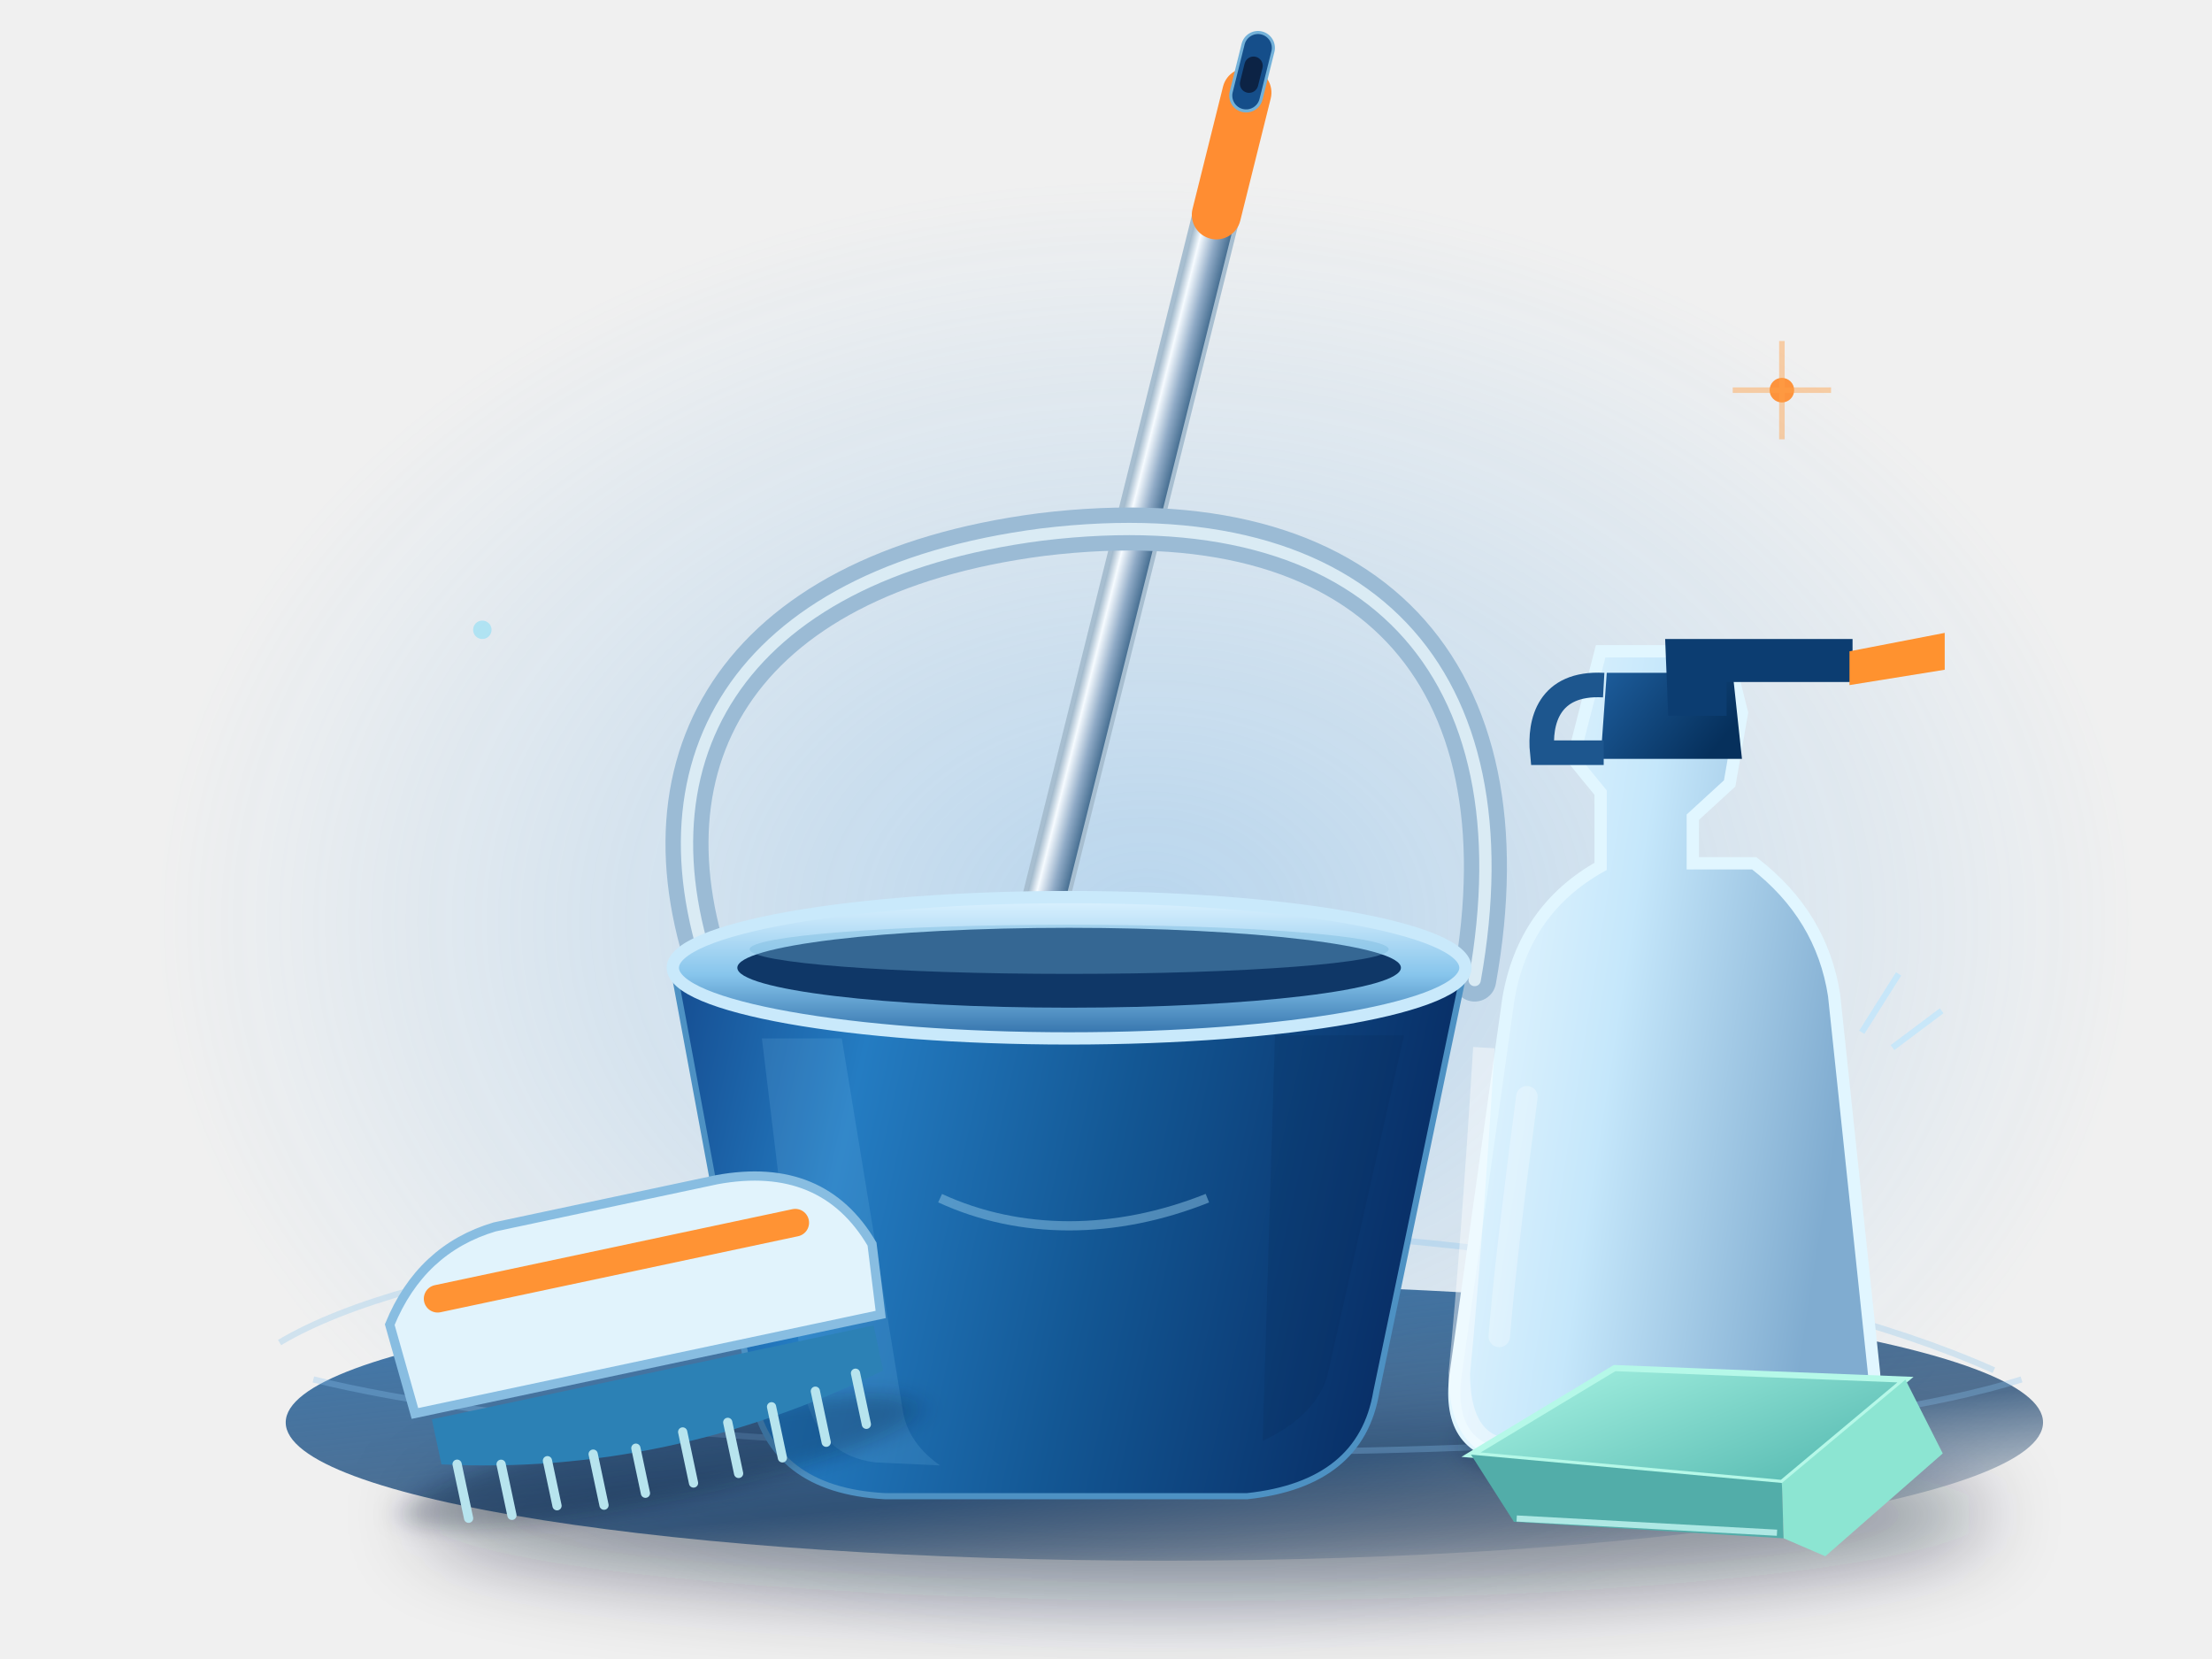
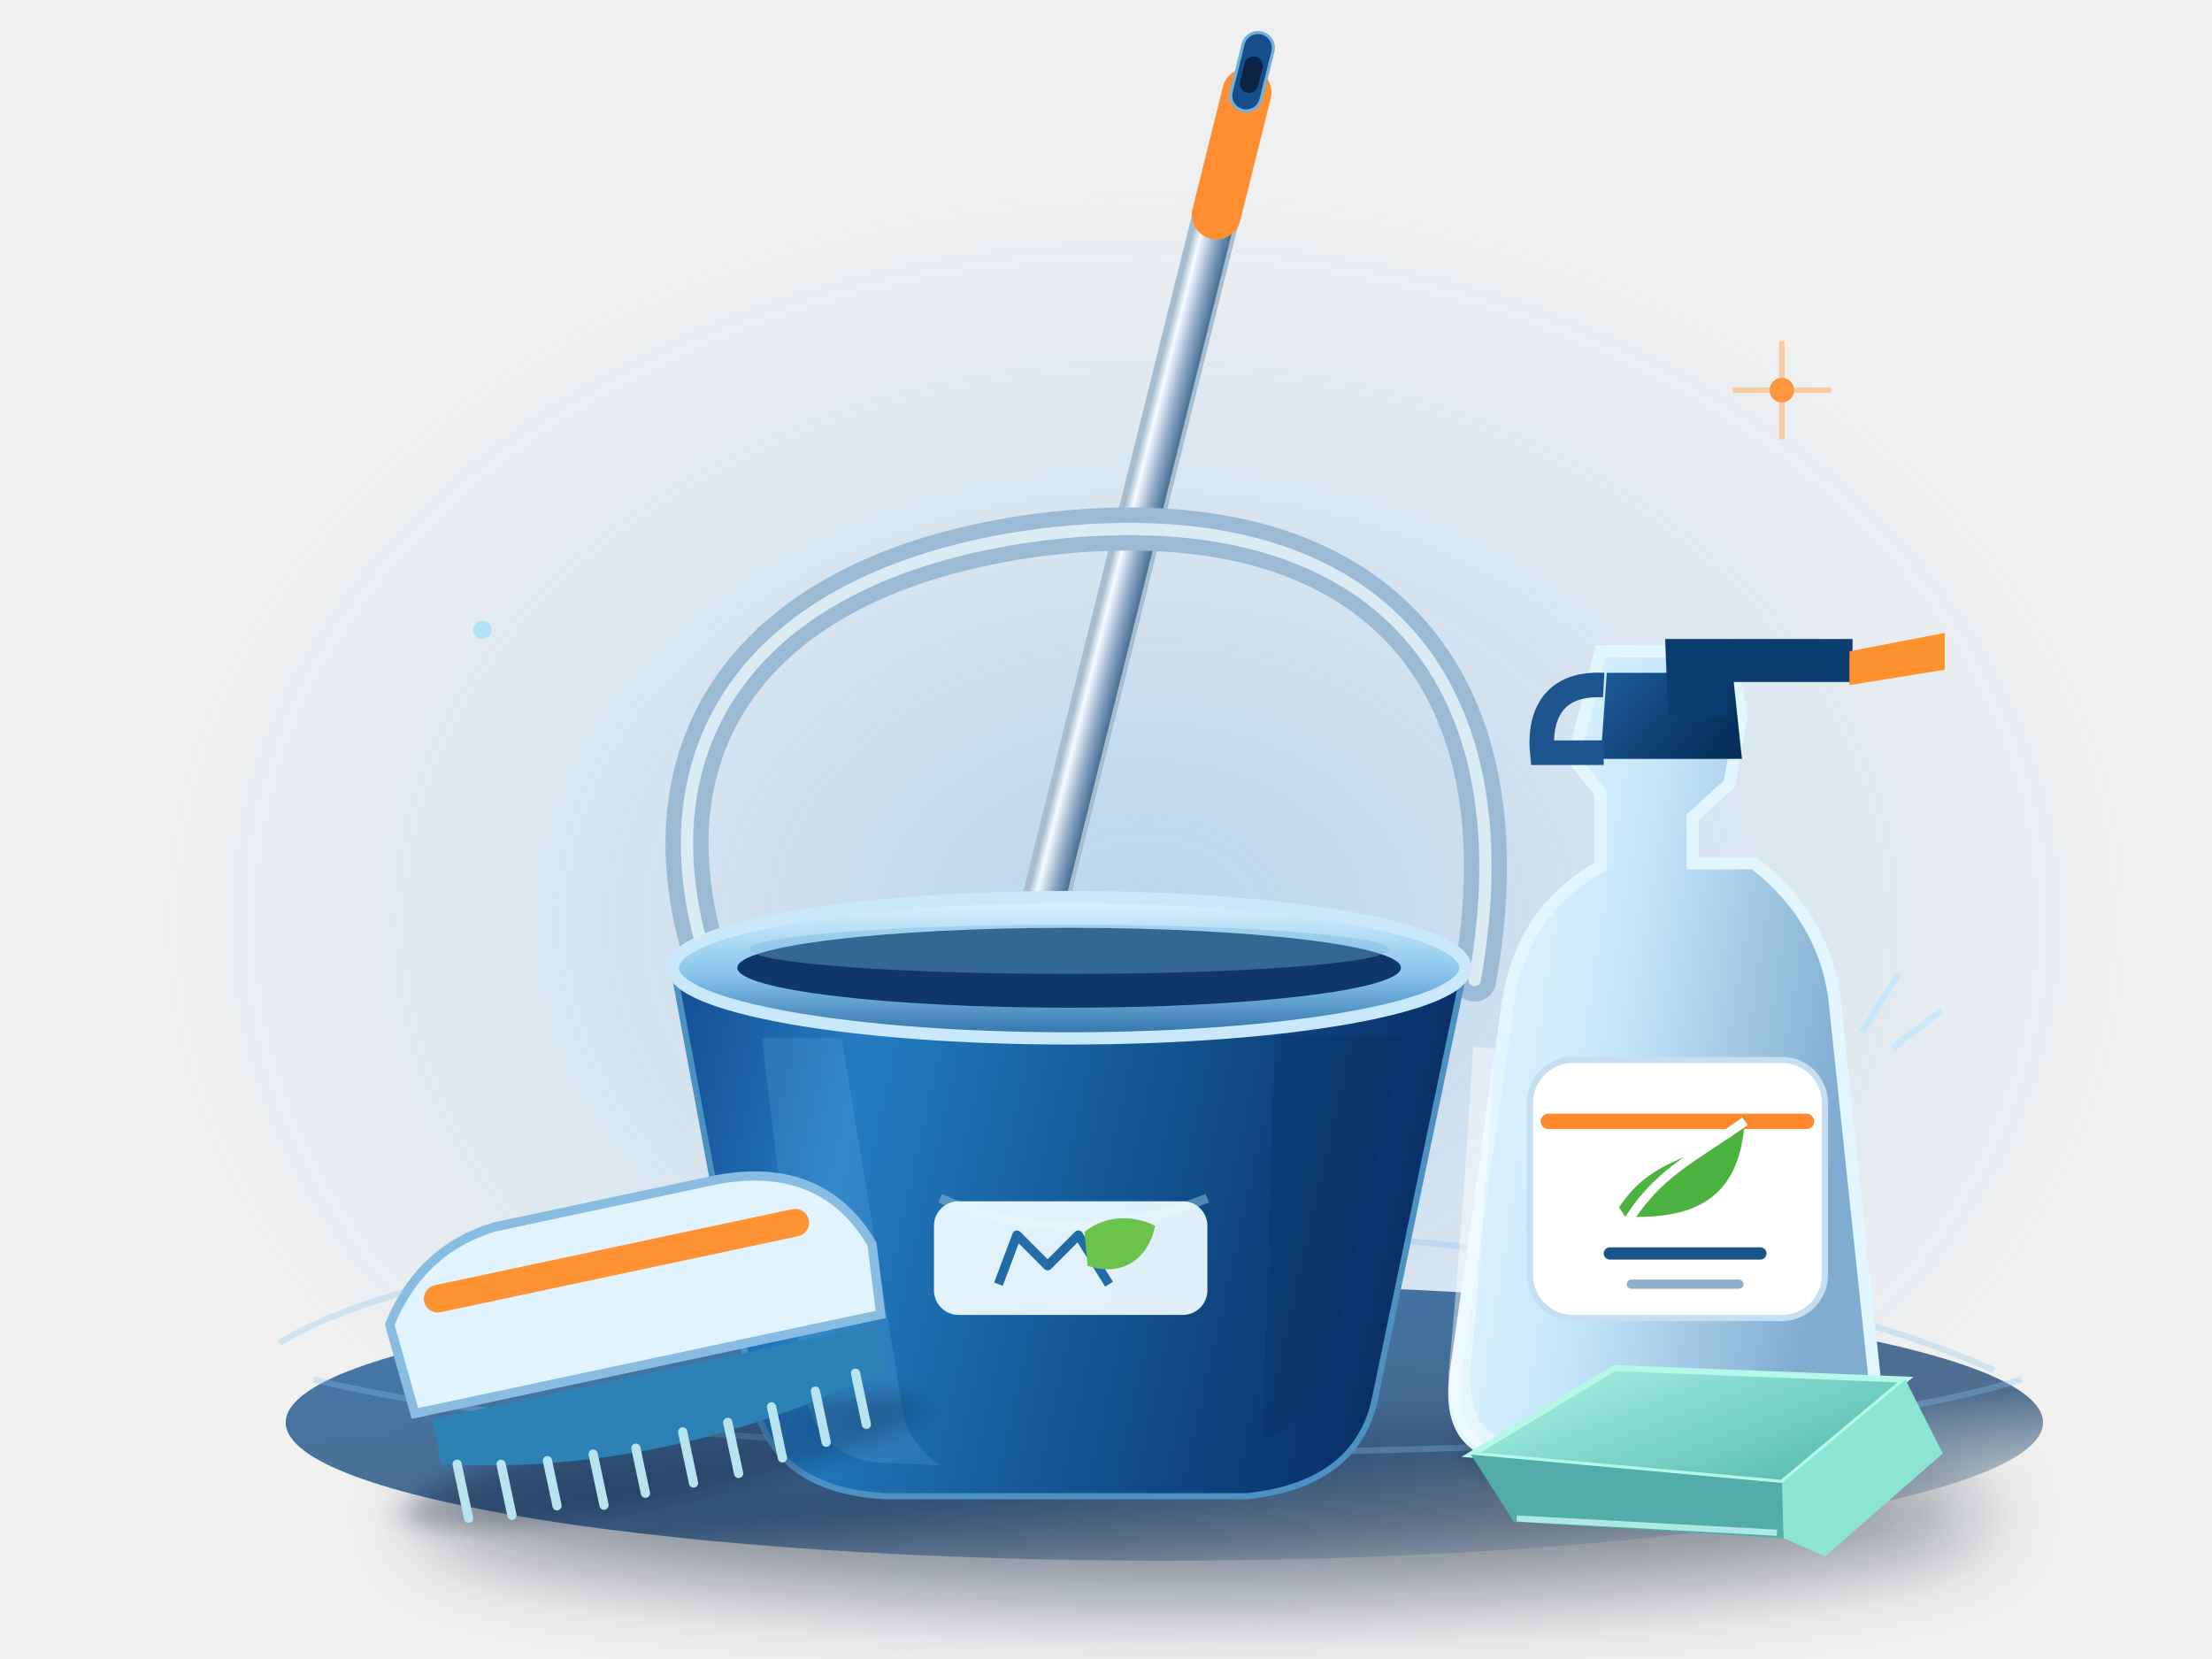
<svg xmlns="http://www.w3.org/2000/svg" viewBox="0 0 720 540" role="img" aria-labelledby="title desc">
  <defs>
    <linearGradient id="stage" x1=".15" y1="0" x2=".8" y2="1">
      <stop stop-color="#2b6ca7" stop-opacity=".88" />
      <stop offset=".65" stop-color="#0b3766" stop-opacity=".7" />
      <stop offset="1" stop-color="#10345b" stop-opacity="0" />
    </linearGradient>
    <radialGradient id="aura">
      <stop stop-color="#4ca2e8" stop-opacity=".34" />
      <stop offset="1" stop-color="#4ca2e8" stop-opacity="0" />
    </radialGradient>
    <linearGradient id="bucket" x1="0" y1="0" x2="1" y2=".15">
      <stop stop-color="#154c90" />
      <stop offset=".26" stop-color="#247cc2" />
      <stop offset=".6" stop-color="#135794" />
      <stop offset="1" stop-color="#082e66" />
    </linearGradient>
    <linearGradient id="rim" x1="0" y1="0" x2="0" y2="1">
      <stop stop-color="#def3ff" />
      <stop offset=".55" stop-color="#87c5ec" />
      <stop offset="1" stop-color="#2f6ea8" />
    </linearGradient>
    <linearGradient id="spray" x1="0" y1="0" x2="1" y2=".3">
      <stop stop-color="#effaff" />
      <stop offset=".48" stop-color="#c5e7fb" />
      <stop offset="1" stop-color="#80acd0" />
    </linearGradient>
    <linearGradient id="spraycap" x1="0" y1="0" x2="1" y2=".5">
      <stop stop-color="#1d5d9c" />
      <stop offset="1" stop-color="#06305c" />
    </linearGradient>
    <linearGradient id="mopshaft" x1="0" y1="0" x2="1" y2="0">
      <stop stop-color="#8ca8be" />
      <stop offset=".26" stop-color="#f6fbff" />
      <stop offset=".62" stop-color="#8faac6" />
      <stop offset="1" stop-color="#3c668a" />
    </linearGradient>
    <linearGradient id="cloth" x1="0" y1="0" x2="1" y2="1">
      <stop stop-color="#a8f3e3" />
      <stop offset="1" stop-color="#51b6ae" />
    </linearGradient>
    <filter id="shadow" x="-40%" y="-40%" width="180%" height="180%">
      <feGaussianBlur stdDeviation="13" />
    </filter>
    <filter id="soft" x="-40%" y="-40%" width="180%" height="180%">
      <feGaussianBlur stdDeviation="4" />
    </filter>
  </defs>
  <ellipse cx="373" cy="300" rx="321" ry="245" fill="url(#aura)" />
  <path d="M91 437C180 384 510 384 649 446" fill="none" stroke="#64b2e8" stroke-opacity=".23" stroke-width="2" />
  <ellipse cx="392" cy="493" rx="255" ry="28" fill="#000e26" opacity=".42" filter="url(#shadow)" />
  <ellipse cx="379" cy="463" rx="286" ry="45" fill="url(#stage)" />
  <path d="M102 449c117 29 448 34 556 0" fill="none" stroke="#87c4ef" stroke-opacity=".31" stroke-width="2" />
  <circle cx="580" cy="127" r="4" fill="#ff8a29" opacity=".9" />
  <path d="M580 111v32m-16-16h32" stroke="#ff9f47" stroke-width="1.8" opacity=".45" />
  <circle cx="157" cy="205" r="3" fill="#9adff4" opacity=".7" />
  <g transform="rotate(14 357 255)">
    <rect x="343" y="20" width="14" height="432" rx="7" fill="url(#mopshaft)" stroke="#a7bed0" stroke-width="1.4" />
    <rect x="342" y="17" width="16" height="57" rx="8" fill="#ff8d32" />
    <rect x="345" y="5" width="10" height="26" rx="5" fill="#154e8a" stroke="#73b1d9" />
    <rect x="347" y="13" width="6" height="12" rx="3" fill="#0c2345" />
    <path d="M340 411h23l11 32-45 0z" fill="#1a4d87" />
    <rect x="289" y="442" width="124" height="17" rx="6" fill="#d4eefa" stroke="#6aa8d3" stroke-width="3" />
    <path d="M292 458q59 30 117 0l-13 21q-48 16-92-1z" fill="#a1dcec" />
    <g stroke="#daf7ff" stroke-width="2" opacity=".9">
      <path d="M301 464l5 16" />
      <path d="M316 465l4 18" />
      <path d="M331 468l3 16" />
      <path d="M349 469v17" />
      <path d="M365 470l1 16" />
      <path d="M381 466l-2 17" />
      <path d="M397 465l-3 17" />
    </g>
  </g>
  <path d="M234 324c-30-75 5-137 105-150 107-13 159 45 141 145" fill="none" stroke="#9bbbd5" stroke-width="14" stroke-linecap="round" />
  <path d="M234 324c-30-75 5-137 105-150 107-13 159 45 141 145" fill="none" stroke="#effaff" stroke-opacity=".75" stroke-width="4" stroke-linecap="round" />
  <path d="M219 314h258l-29 139q-5 30-42 34H288q-37-2-43-33z" fill="url(#bucket)" stroke="#4d91c3" stroke-width="2" />
  <path d="M248 338h26l20 122q2 10 12 17l-21-1q-18-2-23-22z" fill="#94d3f8" opacity=".14" />
  <path d="M415 337h42l-25 111q-4 13-21 21z" fill="#052653" opacity=".2" />
  <ellipse cx="348" cy="315" rx="129" ry="23" fill="url(#rim)" stroke="#c9e9fb" stroke-width="4" />
  <ellipse cx="348" cy="315" rx="108" ry="13" fill="#0f3767" />
  <ellipse cx="348" cy="309" rx="104" ry="8" fill="#74b5d9" opacity=".38" />
  <path d="M306 390c26 12 57 12 87 0" fill="none" stroke="#8dc4e3" stroke-width="3" opacity=".5" />
+   <g transform="translate(304 391)">
+     <rect width="89" height="37" rx="8" fill="#eefaff" opacity=".94" />
+     <path d="M21 27l6-16 10 10 10-10 10 16" fill="none" stroke="#1f6ca7" stroke-width="3" stroke-linejoin="round" />
+     <path d="M49 10c6-5 15-6 23-2-2 10-10 17-22 13" fill="#6ac44c" />
+   </g>
  <g transform="translate(470 210)">
    <ellipse cx="72" cy="260" rx="66" ry="14" fill="#01152e" opacity=".35" filter="url(#soft)" />
    <path d="M51 2h41l5 20-4 23-12 11v15h20q22 17 26 43l13 123q2 25-21 27H22Q0 262 4 236l17-121q5-29 30-43V48l-9-11z" fill="url(#spray)" stroke="#e1f6ff" stroke-width="4" />
    <path d="M53 9h41l3 28H51z" fill="url(#spraycap)" />
    <path d="M72-2h61v14H92v11H73z" fill="#0c3d71" />
    <path d="M132 2l31-6v12l-31 5z" fill="#ff922f" />
    <path d="M52 13c-18-1-21 12-20 22h20" fill="none" stroke="#1d568e" stroke-width="8" />
    <path d="M13 131q-4 65-8 106 0 20 12 24" fill="none" stroke="#fff" stroke-width="7" opacity=".43" />
-     <path d="M27 147q-7 53-9 78" fill="none" stroke="#ffffff" stroke-opacity=".27" stroke-width="7" stroke-linecap="round" />
+     <rect x="28" y="135" width="96" height="84" rx="14" fill="#fff" stroke="#c5def1" stroke-width="2" />
+     <path d="M34 155h84" stroke="#ff882d" stroke-width="5" stroke-linecap="round" />
+     <path d="M57 183c13-20 33-15 41-30-1 27-16 34-39 33z" fill="#4db340" />
+     <path d="M59 189c10-17 22-22 39-34" fill="none" stroke="#fff" stroke-width="3" />
+     <path d="M54 198h49" stroke="#1b558c" stroke-width="4" stroke-linecap="round" />
+     <path d="M61 208h35" stroke="#8eb0cd" stroke-width="3" stroke-linecap="round" />
  </g>
  <g transform="translate(110 375) rotate(-12 80 55)">
    <ellipse cx="95" cy="105" rx="86" ry="13" fill="#000e26" opacity=".25" filter="url(#soft)" />
    <path d="M18 43q15-22 40-24h74q35 1 45 31l-2 23H20z" fill="#e1f3fc" stroke="#88bde1" stroke-width="3" />
    <path d="M35 38h119" stroke="#ff9334" stroke-width="9" stroke-linecap="round" />
    <path d="M25 76h147v15q-75 19-147 0z" fill="#2c81b5" />
    <g stroke="#b7e4ee" stroke-width="3" stroke-linecap="round">
      <path d="M30 92v18" />
      <path d="M44 95v17" />
      <path d="M59 97v15" />
      <path d="M74 98v17" />
      <path d="M88 99v15" />
      <path d="M104 97v17" />
      <path d="M119 97v17" />
      <path d="M134 95v17" />
      <path d="M149 93v17" />
      <path d="M163 90v17" />
    </g>
  </g>
  <g transform="translate(472 453) rotate(-5)">
    <path d="M5 21l49-24 94 12-43 30z" fill="url(#cloth)" stroke="#b5f8e8" stroke-width="2" />
    <path d="M5 21l12 23 87 13 1-18z" fill="#52ada9" />
    <path d="M105 39l43-30 10 25-41 30-13-7z" fill="#8ce5d2" />
    <path d="M18 43l84 12" stroke="#d1fffb" stroke-width="2" opacity=".72" />
  </g>
  <path d="M606 336l12-19m-2 24l16-12" stroke="#b5e5ff" stroke-width="2" opacity=".6" />
</svg>
